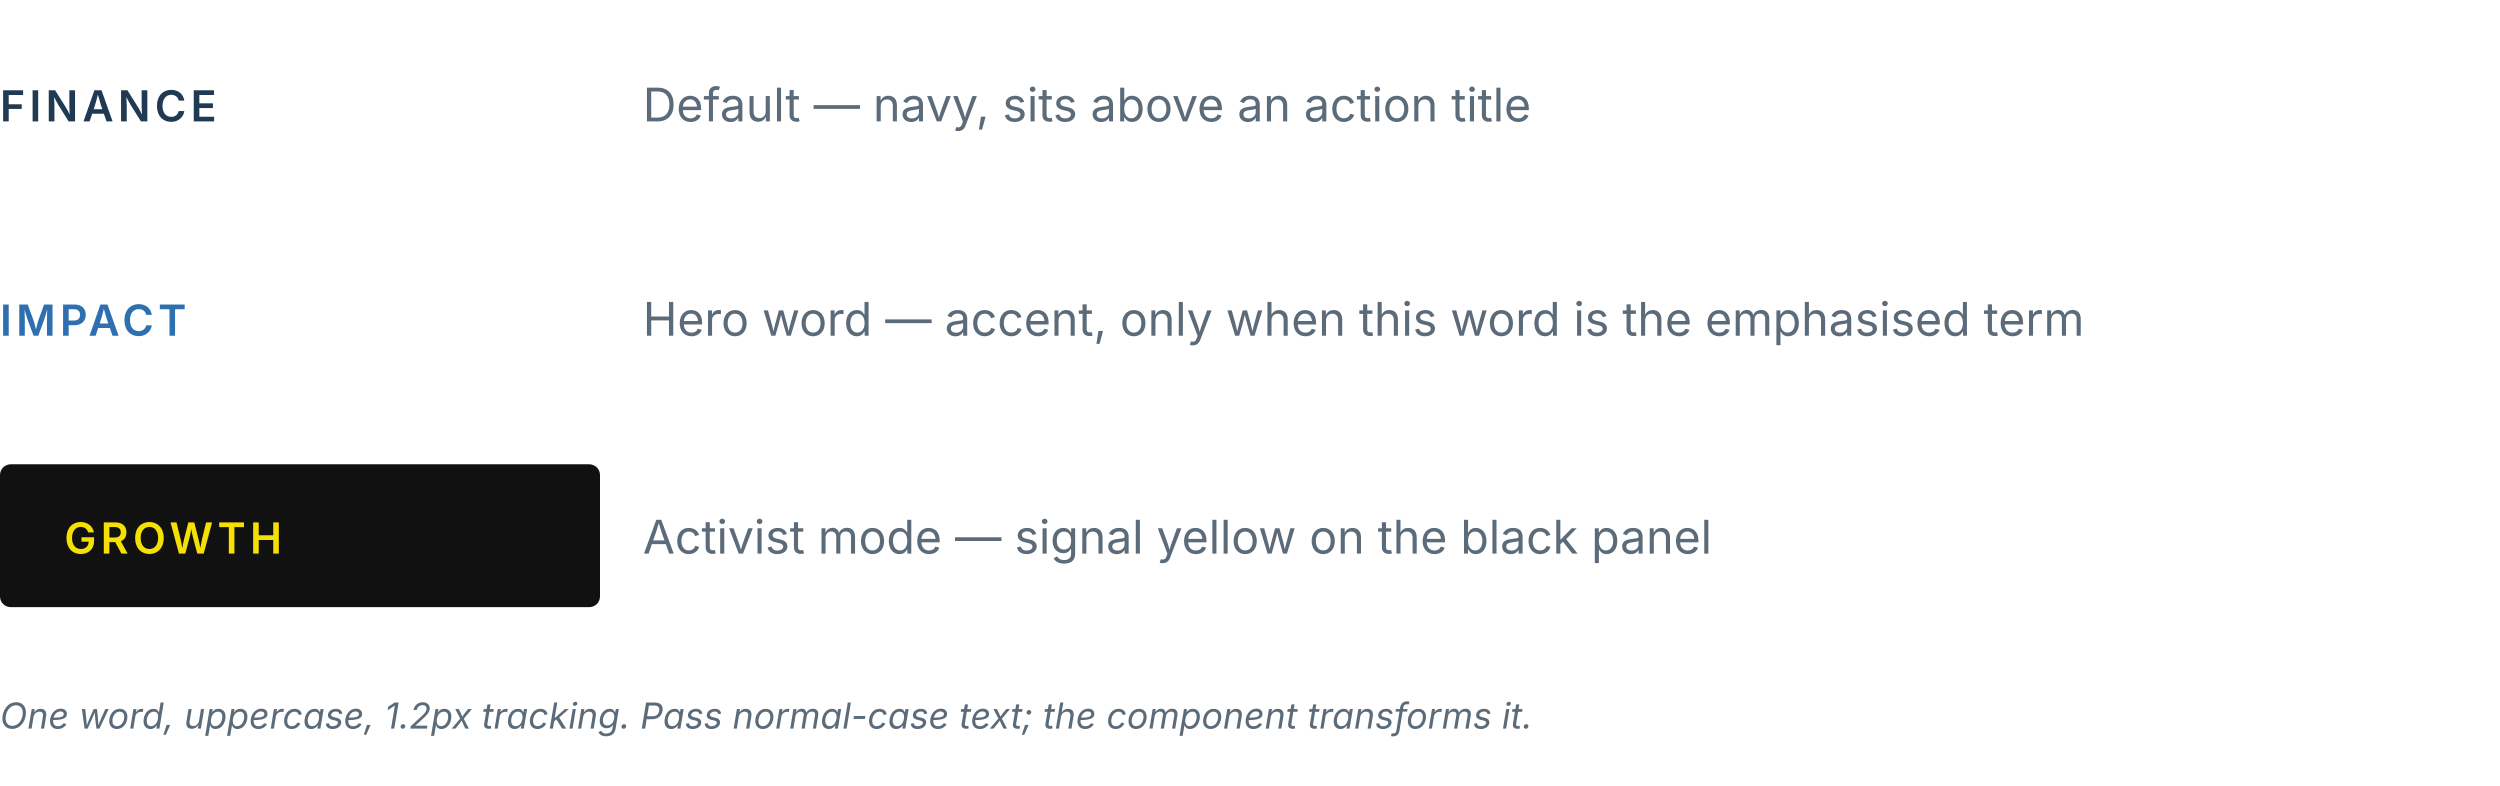
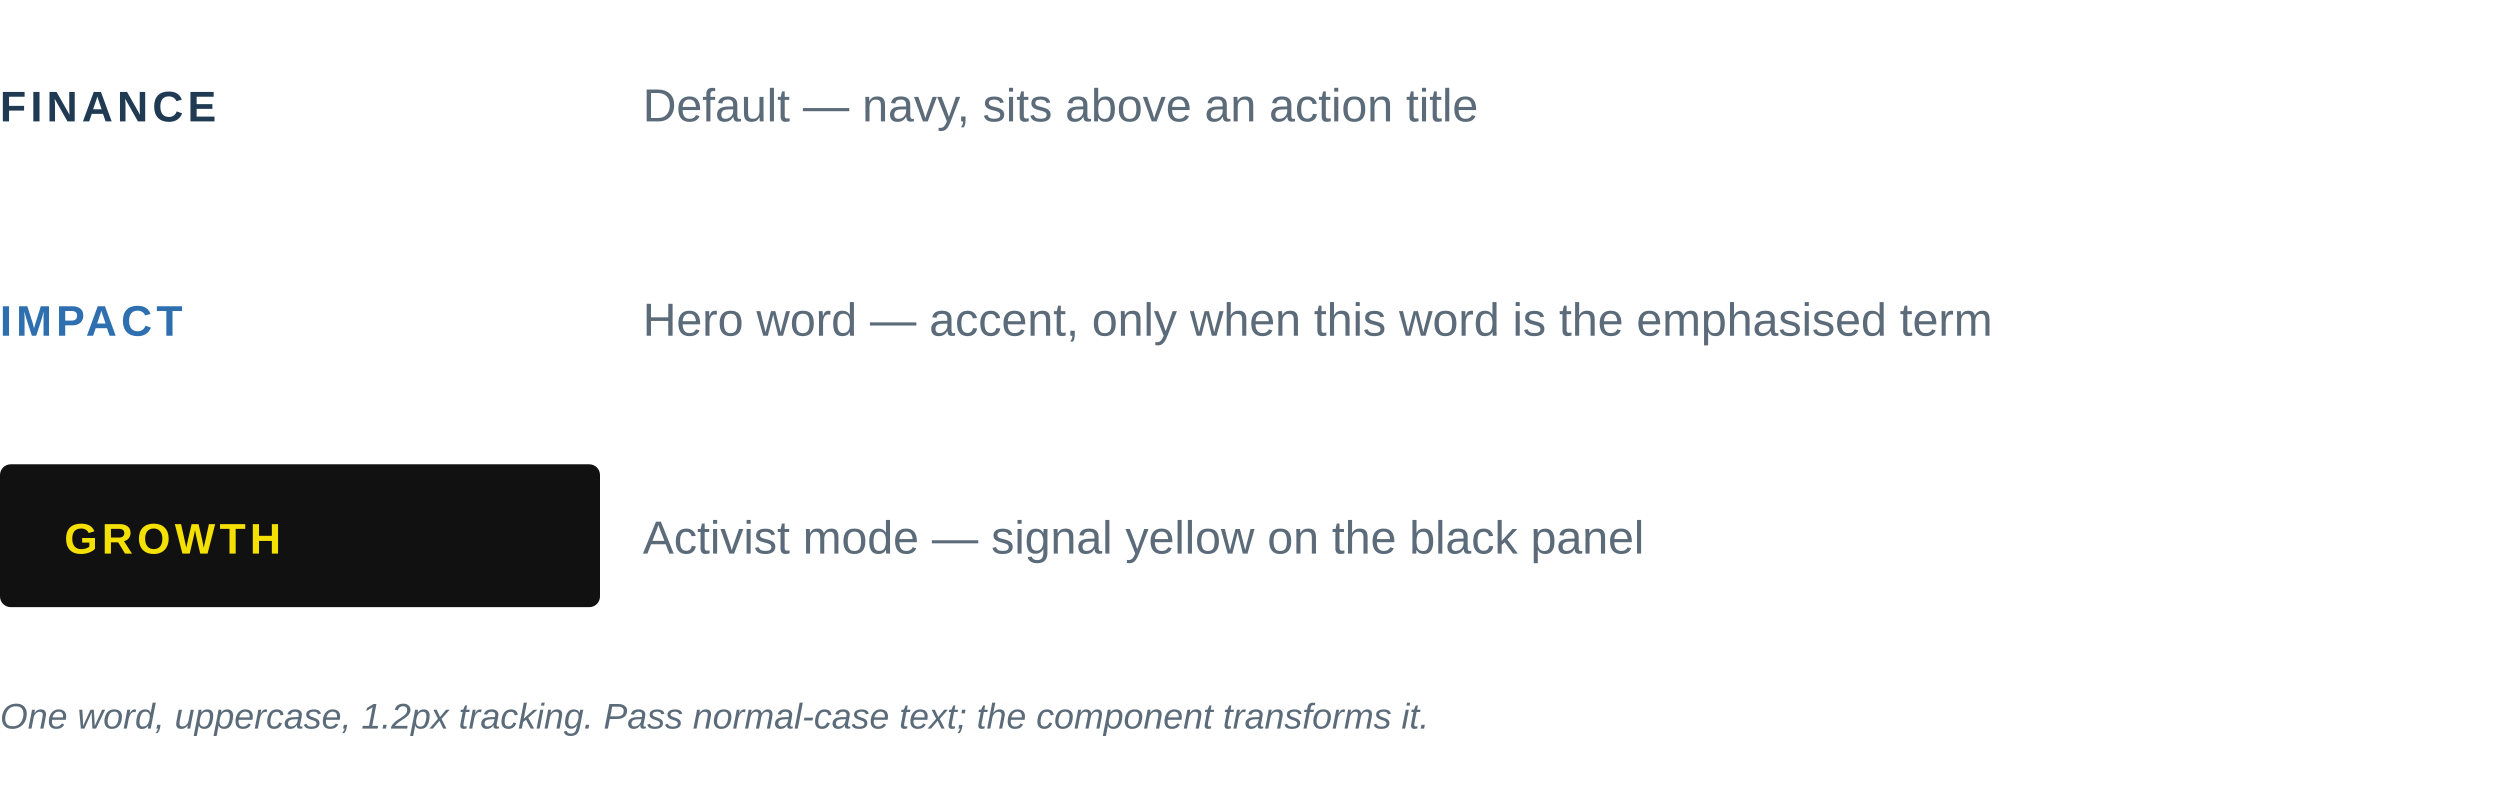
- <svg xmlns="http://www.w3.org/2000/svg" viewBox="0 0 700 220" font-family="Inter, Arial, sans-serif">
+ <svg xmlns="http://www.w3.org/2000/svg" viewBox="0 0 700 220" font-family="Calibri, Carlito, Arial, sans-serif">
  <text x="0" y="34" font-size="12" font-weight="600" letter-spacing="1.2" fill="#1F3A52">FINANCE</text>
  <text x="180" y="34" font-size="13" font-weight="400" fill="#5B6B79">Default — navy, sits above an action title</text>
  <text x="0" y="94" font-size="12" font-weight="600" letter-spacing="1.2" fill="#2E6FB0">IMPACT</text>
  <text x="180" y="94" font-size="13" font-weight="400" fill="#5B6B79">Hero word — accent, only when this word is the emphasised term</text>
  <rect x="0" y="130" width="168" height="40" rx="3" fill="#111111" />
  <text x="18" y="155" font-size="12" font-weight="600" letter-spacing="1.2" fill="#F5E003">GROWTH</text>
  <text x="180" y="155" font-size="13" font-weight="400" fill="#5B6B79">Activist mode — signal yellow on the black panel</text>
  <text x="0" y="204" font-size="10" font-style="italic" fill="#5B6B79">One word, uppercase, 1.2px tracking. Pass normal-case text; the component transforms it.</text>
</svg>
